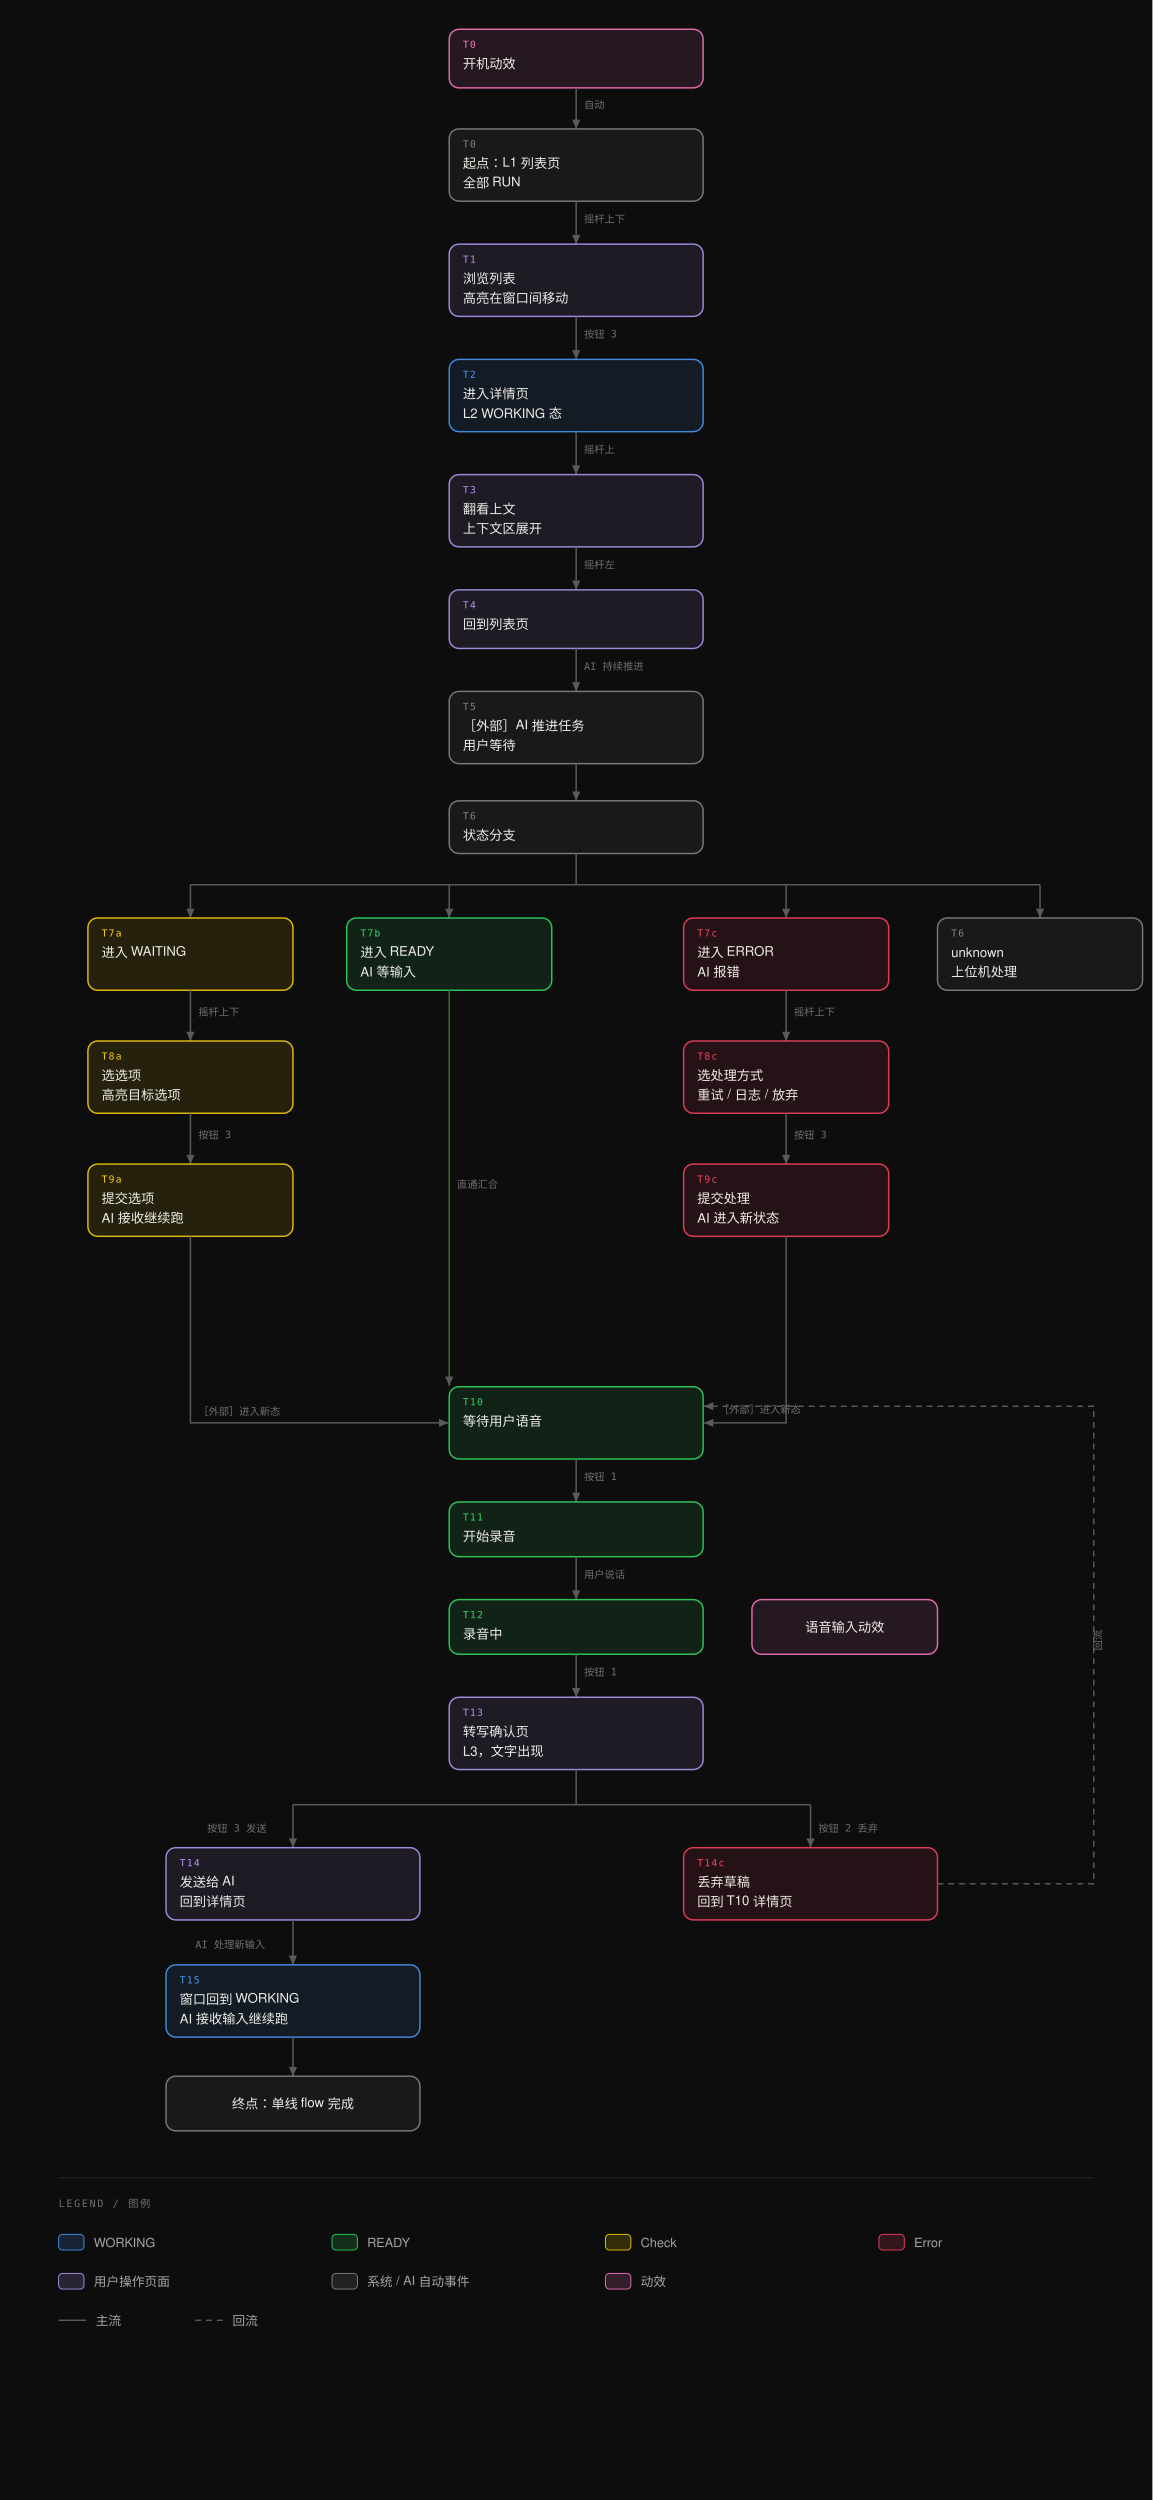
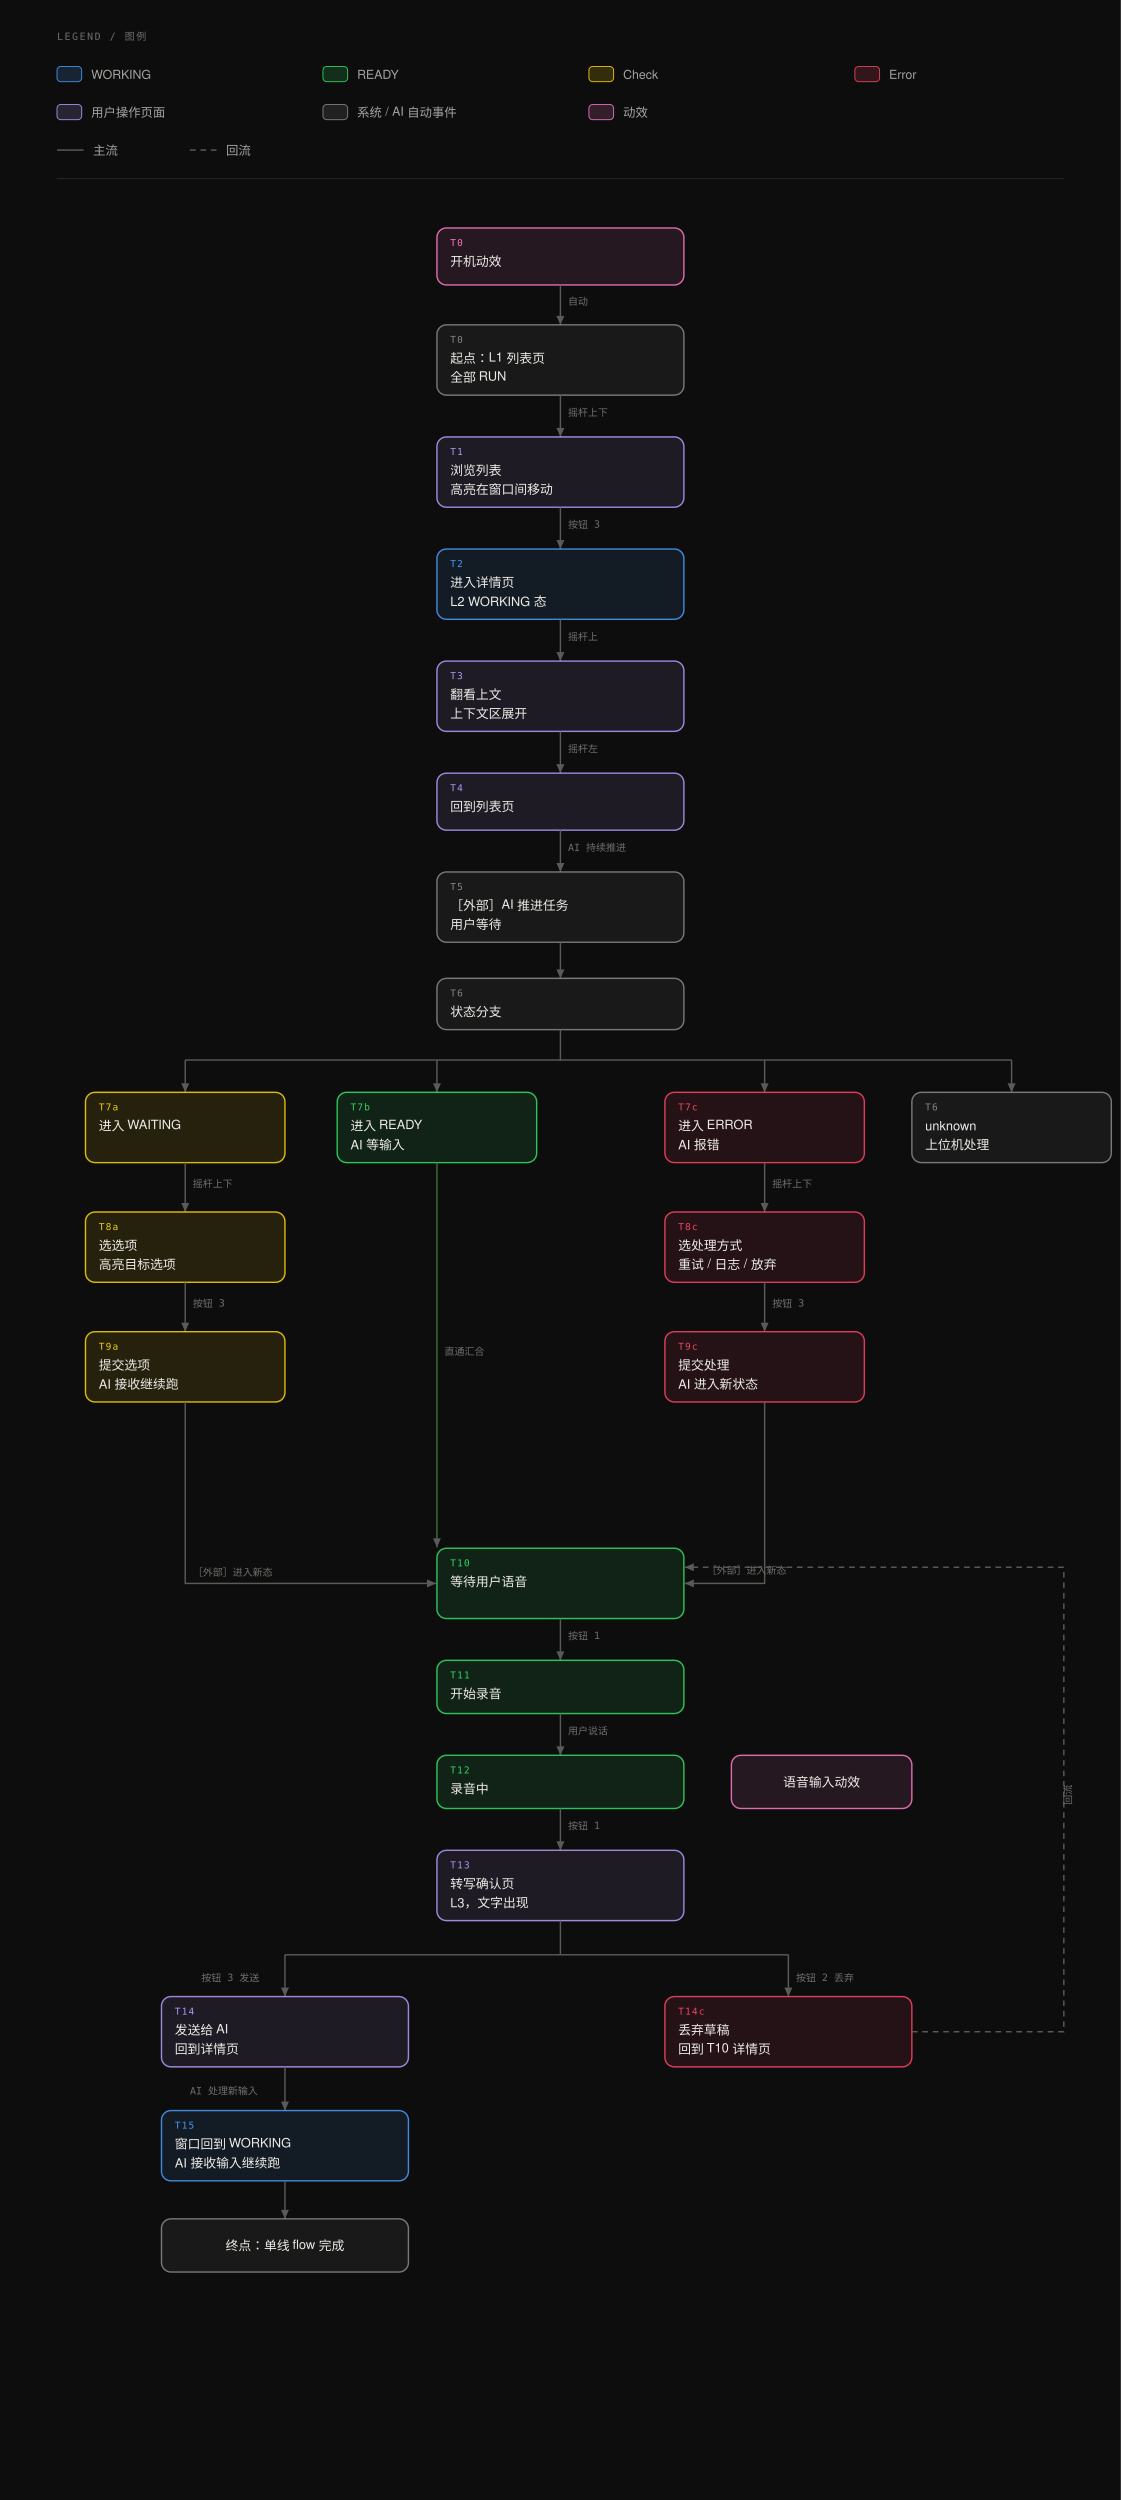
- <svg xmlns="http://www.w3.org/2000/svg" viewBox="0 0 1180 2560" width="1180" height="2560" font-family="'PingFang SC','Helvetica Neue',Helvetica,Arial,sans-serif">
+ <svg xmlns="http://www.w3.org/2000/svg" viewBox="0 0 1180 2632" width="1180" height="2632" font-family="'PingFang SC','Helvetica Neue',Helvetica,Arial,sans-serif">
  <defs>
    <marker id="ah" viewBox="0 0 10 10" refX="9" refY="5" markerWidth="7" markerHeight="7" orient="auto-start-reverse">
      <path d="M 0 1 L 9 5 L 0 9 z" fill="#5A5A57" />
    </marker>
  </defs>
-   <rect width="1180" height="2560" fill="#0d0d0d" />
-   <rect x="460.0" y="30" width="260" height="60" rx="10" fill="#FF7BC8" fill-opacity="0.10" stroke="#FF7BC8" stroke-opacity="0.85" stroke-width="1.5" />
-   <text x="474.0" y="49" font-family="ui-monospace,'SF Mono',Menlo,monospace" font-size="10" letter-spacing="1.2" fill="#FF7BC8" fill-opacity="0.95">T0</text>
-   <text x="474.0" y="70" font-family="'PingFang SC','Helvetica Neue',Helvetica,Arial,sans-serif" font-size="13.5" fill="#EDEBE6">开机动效</text>
-   <path d="M 590 90 L 590 132" fill="none" stroke="#5A5A57" stroke-width="1.5" marker-end="url(#ah)" />
-   <text x="598" y="111.0" font-family="ui-monospace,'SF Mono',Menlo,monospace" font-size="10.5" fill="#6E6E6B">自动</text>
-   <rect x="460.0" y="132" width="260" height="74" rx="10" fill="#8A8A87" fill-opacity="0.10" stroke="#8A8A87" stroke-opacity="0.85" stroke-width="1.5" />
-   <text x="474.0" y="151" font-family="ui-monospace,'SF Mono',Menlo,monospace" font-size="10" letter-spacing="1.2" fill="#8A8A87" fill-opacity="0.95">T0</text>
-   <text x="474.0" y="172" font-family="'PingFang SC','Helvetica Neue',Helvetica,Arial,sans-serif" font-size="13.5" fill="#EDEBE6">起点：L1 列表页</text>
-   <text x="474.0" y="192" font-family="'PingFang SC','Helvetica Neue',Helvetica,Arial,sans-serif" font-size="13.5" fill="#EDEBE6">全部 RUN</text>
-   <path d="M 590 206 L 590 250" fill="none" stroke="#5A5A57" stroke-width="1.5" marker-end="url(#ah)" />
-   <text x="598" y="228.0" font-family="ui-monospace,'SF Mono',Menlo,monospace" font-size="10.5" fill="#6E6E6B">摇杆上下</text>
-   <rect x="460.0" y="250" width="260" height="74" rx="10" fill="#B79CFF" fill-opacity="0.10" stroke="#B79CFF" stroke-opacity="0.85" stroke-width="1.5" />
-   <text x="474.0" y="269" font-family="ui-monospace,'SF Mono',Menlo,monospace" font-size="10" letter-spacing="1.2" fill="#B79CFF" fill-opacity="0.95">T1</text>
-   <text x="474.0" y="290" font-family="'PingFang SC','Helvetica Neue',Helvetica,Arial,sans-serif" font-size="13.5" fill="#EDEBE6">浏览列表</text>
-   <text x="474.0" y="310" font-family="'PingFang SC','Helvetica Neue',Helvetica,Arial,sans-serif" font-size="13.5" fill="#EDEBE6">高亮在窗口间移动</text>
-   <path d="M 590 324 L 590 368" fill="none" stroke="#5A5A57" stroke-width="1.5" marker-end="url(#ah)" />
-   <text x="598" y="346.0" font-family="ui-monospace,'SF Mono',Menlo,monospace" font-size="10.5" fill="#6E6E6B">按钮 3</text>
-   <rect x="460.0" y="368" width="260" height="74" rx="10" fill="#4A9EFF" fill-opacity="0.10" stroke="#4A9EFF" stroke-opacity="0.85" stroke-width="1.5" />
-   <text x="474.0" y="387" font-family="ui-monospace,'SF Mono',Menlo,monospace" font-size="10" letter-spacing="1.2" fill="#4A9EFF" fill-opacity="0.95">T2</text>
-   <text x="474.0" y="408" font-family="'PingFang SC','Helvetica Neue',Helvetica,Arial,sans-serif" font-size="13.5" fill="#EDEBE6">进入详情页</text>
-   <text x="474.0" y="428" font-family="'PingFang SC','Helvetica Neue',Helvetica,Arial,sans-serif" font-size="13.5" fill="#EDEBE6">L2 WORKING 态</text>
-   <path d="M 590 442 L 590 486" fill="none" stroke="#5A5A57" stroke-width="1.5" marker-end="url(#ah)" />
-   <text x="598" y="464.0" font-family="ui-monospace,'SF Mono',Menlo,monospace" font-size="10.5" fill="#6E6E6B">摇杆上</text>
-   <rect x="460.0" y="486" width="260" height="74" rx="10" fill="#B79CFF" fill-opacity="0.10" stroke="#B79CFF" stroke-opacity="0.85" stroke-width="1.5" />
-   <text x="474.0" y="505" font-family="ui-monospace,'SF Mono',Menlo,monospace" font-size="10" letter-spacing="1.2" fill="#B79CFF" fill-opacity="0.95">T3</text>
-   <text x="474.0" y="526" font-family="'PingFang SC','Helvetica Neue',Helvetica,Arial,sans-serif" font-size="13.5" fill="#EDEBE6">翻看上文</text>
-   <text x="474.0" y="546" font-family="'PingFang SC','Helvetica Neue',Helvetica,Arial,sans-serif" font-size="13.5" fill="#EDEBE6">上下文区展开</text>
-   <path d="M 590 560 L 590 604" fill="none" stroke="#5A5A57" stroke-width="1.5" marker-end="url(#ah)" />
-   <text x="598" y="582.0" font-family="ui-monospace,'SF Mono',Menlo,monospace" font-size="10.5" fill="#6E6E6B">摇杆左</text>
-   <rect x="460.0" y="604" width="260" height="60" rx="10" fill="#B79CFF" fill-opacity="0.10" stroke="#B79CFF" stroke-opacity="0.85" stroke-width="1.5" />
-   <text x="474.0" y="623" font-family="ui-monospace,'SF Mono',Menlo,monospace" font-size="10" letter-spacing="1.2" fill="#B79CFF" fill-opacity="0.95">T4</text>
-   <text x="474.0" y="644" font-family="'PingFang SC','Helvetica Neue',Helvetica,Arial,sans-serif" font-size="13.5" fill="#EDEBE6">回到列表页</text>
-   <path d="M 590 664 L 590 708" fill="none" stroke="#5A5A57" stroke-width="1.5" marker-end="url(#ah)" />
-   <text x="598" y="686.0" font-family="ui-monospace,'SF Mono',Menlo,monospace" font-size="10.5" fill="#6E6E6B">AI 持续推进</text>
-   <rect x="460.0" y="708" width="260" height="74" rx="10" fill="#8A8A87" fill-opacity="0.10" stroke="#8A8A87" stroke-opacity="0.85" stroke-width="1.5" />
-   <text x="474.0" y="727" font-family="ui-monospace,'SF Mono',Menlo,monospace" font-size="10" letter-spacing="1.2" fill="#8A8A87" fill-opacity="0.95">T5</text>
-   <text x="474.0" y="748" font-family="'PingFang SC','Helvetica Neue',Helvetica,Arial,sans-serif" font-size="13.5" fill="#EDEBE6">［外部］AI 推进任务</text>
-   <text x="474.0" y="768" font-family="'PingFang SC','Helvetica Neue',Helvetica,Arial,sans-serif" font-size="13.5" fill="#EDEBE6">用户等待</text>
-   <path d="M 590 782 L 590 820" fill="none" stroke="#5A5A57" stroke-width="1.5" marker-end="url(#ah)" />
-   <rect x="460.0" y="820" width="260" height="54" rx="10" fill="#8A8A87" fill-opacity="0.10" stroke="#8A8A87" stroke-opacity="0.85" stroke-width="1.5" />
-   <text x="474.0" y="839" font-family="ui-monospace,'SF Mono',Menlo,monospace" font-size="10" letter-spacing="1.2" fill="#8A8A87" fill-opacity="0.95">T6</text>
-   <text x="474.0" y="860" font-family="'PingFang SC','Helvetica Neue',Helvetica,Arial,sans-serif" font-size="13.5" fill="#EDEBE6">状态分支</text>
-   <path d="M 590 874 L 590 906" fill="none" stroke="#5A5A57" stroke-width="1.5" />
-   <path d="M 195.0 906 L 1065.0 906" fill="none" stroke="#5A5A57" stroke-width="1.5" />
-   <path d="M 195.0 906 L 195.0 940" fill="none" stroke="#5A5A57" stroke-width="1.5" marker-end="url(#ah)" />
-   <path d="M 460.0 906 L 460.0 940" fill="none" stroke="#5A5A57" stroke-width="1.5" marker-end="url(#ah)" />
-   <path d="M 805.0 906 L 805.0 940" fill="none" stroke="#5A5A57" stroke-width="1.5" marker-end="url(#ah)" />
-   <path d="M 1065.0 906 L 1065.0 940" fill="none" stroke="#5A5A57" stroke-width="1.5" marker-end="url(#ah)" />
-   <rect x="90" y="940" width="210" height="74" rx="10" fill="#FFD60A" fill-opacity="0.10" stroke="#FFD60A" stroke-opacity="0.85" stroke-width="1.5" />
-   <text x="104" y="959" font-family="ui-monospace,'SF Mono',Menlo,monospace" font-size="10" letter-spacing="1.2" fill="#FFD60A" fill-opacity="0.95">T7a</text>
-   <text x="104" y="980" font-family="'PingFang SC','Helvetica Neue',Helvetica,Arial,sans-serif" font-size="13.5" fill="#EDEBE6">进入 WAITING</text>
-   <rect x="355" y="940" width="210" height="74" rx="10" fill="#34E065" fill-opacity="0.10" stroke="#34E065" stroke-opacity="0.85" stroke-width="1.5" />
-   <text x="369" y="959" font-family="ui-monospace,'SF Mono',Menlo,monospace" font-size="10" letter-spacing="1.2" fill="#34E065" fill-opacity="0.95">T7b</text>
-   <text x="369" y="980" font-family="'PingFang SC','Helvetica Neue',Helvetica,Arial,sans-serif" font-size="13.5" fill="#EDEBE6">进入 READY</text>
-   <text x="369" y="1000" font-family="'PingFang SC','Helvetica Neue',Helvetica,Arial,sans-serif" font-size="13.5" fill="#EDEBE6">AI 等输入</text>
-   <rect x="700" y="940" width="210" height="74" rx="10" fill="#FF4565" fill-opacity="0.10" stroke="#FF4565" stroke-opacity="0.85" stroke-width="1.5" />
-   <text x="714" y="959" font-family="ui-monospace,'SF Mono',Menlo,monospace" font-size="10" letter-spacing="1.2" fill="#FF4565" fill-opacity="0.95">T7c</text>
-   <text x="714" y="980" font-family="'PingFang SC','Helvetica Neue',Helvetica,Arial,sans-serif" font-size="13.5" fill="#EDEBE6">进入 ERROR</text>
-   <text x="714" y="1000" font-family="'PingFang SC','Helvetica Neue',Helvetica,Arial,sans-serif" font-size="13.5" fill="#EDEBE6">AI 报错</text>
-   <rect x="960" y="940" width="210" height="74" rx="10" fill="#8A8A87" fill-opacity="0.10" stroke="#8A8A87" stroke-opacity="0.85" stroke-width="1.5" />
-   <text x="974" y="959" font-family="ui-monospace,'SF Mono',Menlo,monospace" font-size="10" letter-spacing="1.2" fill="#8A8A87" fill-opacity="0.95">T6</text>
-   <text x="974" y="980" font-family="'PingFang SC','Helvetica Neue',Helvetica,Arial,sans-serif" font-size="13.5" fill="#EDEBE6">unknown</text>
-   <text x="974" y="1000" font-family="'PingFang SC','Helvetica Neue',Helvetica,Arial,sans-serif" font-size="13.5" fill="#EDEBE6">上位机处理</text>
-   <path d="M 195.0 1014 L 195.0 1066" fill="none" stroke="#5A5A57" stroke-width="1.5" marker-end="url(#ah)" />
-   <text x="203.0" y="1040.0" font-family="ui-monospace,'SF Mono',Menlo,monospace" font-size="10.5" fill="#6E6E6B">摇杆上下</text>
-   <rect x="90" y="1066" width="210" height="74" rx="10" fill="#FFD60A" fill-opacity="0.10" stroke="#FFD60A" stroke-opacity="0.85" stroke-width="1.5" />
-   <text x="104" y="1085" font-family="ui-monospace,'SF Mono',Menlo,monospace" font-size="10" letter-spacing="1.2" fill="#FFD60A" fill-opacity="0.95">T8a</text>
-   <text x="104" y="1106" font-family="'PingFang SC','Helvetica Neue',Helvetica,Arial,sans-serif" font-size="13.5" fill="#EDEBE6">选选项</text>
-   <text x="104" y="1126" font-family="'PingFang SC','Helvetica Neue',Helvetica,Arial,sans-serif" font-size="13.5" fill="#EDEBE6">高亮目标选项</text>
-   <path d="M 195.0 1140 L 195.0 1192" fill="none" stroke="#5A5A57" stroke-width="1.5" marker-end="url(#ah)" />
-   <text x="203.0" y="1166.0" font-family="ui-monospace,'SF Mono',Menlo,monospace" font-size="10.5" fill="#6E6E6B">按钮 3</text>
-   <rect x="90" y="1192" width="210" height="74" rx="10" fill="#FFD60A" fill-opacity="0.10" stroke="#FFD60A" stroke-opacity="0.85" stroke-width="1.5" />
-   <text x="104" y="1211" font-family="ui-monospace,'SF Mono',Menlo,monospace" font-size="10" letter-spacing="1.2" fill="#FFD60A" fill-opacity="0.95">T9a</text>
-   <text x="104" y="1232" font-family="'PingFang SC','Helvetica Neue',Helvetica,Arial,sans-serif" font-size="13.5" fill="#EDEBE6">提交选项</text>
-   <text x="104" y="1252" font-family="'PingFang SC','Helvetica Neue',Helvetica,Arial,sans-serif" font-size="13.5" fill="#EDEBE6">AI 接收继续跑</text>
-   <path d="M 805.0 1014 L 805.0 1066" fill="none" stroke="#5A5A57" stroke-width="1.5" marker-end="url(#ah)" />
-   <text x="813.0" y="1040.0" font-family="ui-monospace,'SF Mono',Menlo,monospace" font-size="10.5" fill="#6E6E6B">摇杆上下</text>
-   <rect x="700" y="1066" width="210" height="74" rx="10" fill="#FF4565" fill-opacity="0.10" stroke="#FF4565" stroke-opacity="0.85" stroke-width="1.5" />
-   <text x="714" y="1085" font-family="ui-monospace,'SF Mono',Menlo,monospace" font-size="10" letter-spacing="1.2" fill="#FF4565" fill-opacity="0.95">T8c</text>
-   <text x="714" y="1106" font-family="'PingFang SC','Helvetica Neue',Helvetica,Arial,sans-serif" font-size="13.5" fill="#EDEBE6">选处理方式</text>
-   <text x="714" y="1126" font-family="'PingFang SC','Helvetica Neue',Helvetica,Arial,sans-serif" font-size="13.5" fill="#EDEBE6">重试 / 日志 / 放弃</text>
-   <path d="M 805.0 1140 L 805.0 1192" fill="none" stroke="#5A5A57" stroke-width="1.5" marker-end="url(#ah)" />
-   <text x="813.0" y="1166.0" font-family="ui-monospace,'SF Mono',Menlo,monospace" font-size="10.5" fill="#6E6E6B">按钮 3</text>
-   <rect x="700" y="1192" width="210" height="74" rx="10" fill="#FF4565" fill-opacity="0.10" stroke="#FF4565" stroke-opacity="0.85" stroke-width="1.5" />
-   <text x="714" y="1211" font-family="ui-monospace,'SF Mono',Menlo,monospace" font-size="10" letter-spacing="1.2" fill="#FF4565" fill-opacity="0.95">T9c</text>
-   <text x="714" y="1232" font-family="'PingFang SC','Helvetica Neue',Helvetica,Arial,sans-serif" font-size="13.5" fill="#EDEBE6">提交处理</text>
-   <text x="714" y="1252" font-family="'PingFang SC','Helvetica Neue',Helvetica,Arial,sans-serif" font-size="13.5" fill="#EDEBE6">AI 进入新状态</text>
-   <rect x="460.0" y="1420" width="260" height="74" rx="10" fill="#34E065" fill-opacity="0.10" stroke="#34E065" stroke-opacity="0.85" stroke-width="1.5" />
-   <text x="474.0" y="1439" font-family="ui-monospace,'SF Mono',Menlo,monospace" font-size="10" letter-spacing="1.2" fill="#34E065" fill-opacity="0.95">T10</text>
-   <text x="474.0" y="1460" font-family="'PingFang SC','Helvetica Neue',Helvetica,Arial,sans-serif" font-size="13.5" fill="#EDEBE6">等待用户语音</text>
-   <path d="M 195.0 1266 L 195.0 1457.0 L 459.0 1457.0" fill="none" stroke="#5A5A57" stroke-width="1.5" marker-end="url(#ah)" />
-   <text x="203.0" y="1449.0" font-family="ui-monospace,'SF Mono',Menlo,monospace" font-size="10.5" fill="#6E6E6B">［外部］进入新态</text>
-   <path d="M 460.0 1014 L 460.0 1419" fill="none" stroke="#3E6B34" stroke-width="1.5" marker-end="url(#ah)" />
-   <text x="468.0" y="1216.5" font-family="ui-monospace,'SF Mono',Menlo,monospace" font-size="10.5" fill="#6E6E6B">直通汇合</text>
-   <path d="M 805.0 1266 L 805.0 1457.0 L 721.0 1457.0" fill="none" stroke="#5A5A57" stroke-width="1.5" marker-end="url(#ah)" />
-   <text x="736.0" y="1447.0" font-family="ui-monospace,'SF Mono',Menlo,monospace" font-size="10.5" fill="#6E6E6B">［外部］进入新态</text>
-   <path d="M 590 1494 L 590 1538" fill="none" stroke="#5A5A57" stroke-width="1.5" marker-end="url(#ah)" />
-   <text x="598" y="1516.0" font-family="ui-monospace,'SF Mono',Menlo,monospace" font-size="10.5" fill="#6E6E6B">按钮 1</text>
-   <rect x="460.0" y="1538" width="260" height="56" rx="10" fill="#34E065" fill-opacity="0.10" stroke="#34E065" stroke-opacity="0.85" stroke-width="1.5" />
-   <text x="474.0" y="1557" font-family="ui-monospace,'SF Mono',Menlo,monospace" font-size="10" letter-spacing="1.2" fill="#34E065" fill-opacity="0.95">T11</text>
-   <text x="474.0" y="1578" font-family="'PingFang SC','Helvetica Neue',Helvetica,Arial,sans-serif" font-size="13.5" fill="#EDEBE6">开始录音</text>
-   <path d="M 590 1594 L 590 1638" fill="none" stroke="#5A5A57" stroke-width="1.5" marker-end="url(#ah)" />
-   <text x="598" y="1616.0" font-family="ui-monospace,'SF Mono',Menlo,monospace" font-size="10.5" fill="#6E6E6B">用户说话</text>
-   <rect x="460.0" y="1638" width="260" height="56" rx="10" fill="#34E065" fill-opacity="0.10" stroke="#34E065" stroke-opacity="0.85" stroke-width="1.5" />
-   <text x="474.0" y="1657" font-family="ui-monospace,'SF Mono',Menlo,monospace" font-size="10" letter-spacing="1.2" fill="#34E065" fill-opacity="0.95">T12</text>
-   <text x="474.0" y="1678" font-family="'PingFang SC','Helvetica Neue',Helvetica,Arial,sans-serif" font-size="13.5" fill="#EDEBE6">录音中</text>
-   <rect x="770" y="1638" width="190" height="56" rx="10" fill="#FF7BC8" fill-opacity="0.10" stroke="#FF7BC8" stroke-opacity="0.85" stroke-width="1.5" />
-   <text x="865.0" y="1671.0" font-family="'PingFang SC','Helvetica Neue',Helvetica,Arial,sans-serif" font-size="13.5" text-anchor="middle" fill="#EDEBE6">语音输入动效</text>
-   <path d="M 590 1694 L 590 1738" fill="none" stroke="#5A5A57" stroke-width="1.5" marker-end="url(#ah)" />
-   <text x="598" y="1716.0" font-family="ui-monospace,'SF Mono',Menlo,monospace" font-size="10.5" fill="#6E6E6B">按钮 1</text>
-   <rect x="460.0" y="1738" width="260" height="74" rx="10" fill="#B79CFF" fill-opacity="0.10" stroke="#B79CFF" stroke-opacity="0.85" stroke-width="1.5" />
-   <text x="474.0" y="1757" font-family="ui-monospace,'SF Mono',Menlo,monospace" font-size="10" letter-spacing="1.2" fill="#B79CFF" fill-opacity="0.95">T13</text>
-   <text x="474.0" y="1778" font-family="'PingFang SC','Helvetica Neue',Helvetica,Arial,sans-serif" font-size="13.5" fill="#EDEBE6">转写确认页</text>
-   <text x="474.0" y="1798" font-family="'PingFang SC','Helvetica Neue',Helvetica,Arial,sans-serif" font-size="13.5" fill="#EDEBE6">L3，文字出现</text>
-   <path d="M 590 1812 L 590 1848" fill="none" stroke="#5A5A57" stroke-width="1.5" />
-   <path d="M 300 1848 L 830 1848" fill="none" stroke="#5A5A57" stroke-width="1.5" />
-   <path d="M 300 1848 L 300 1892" fill="none" stroke="#5A5A57" stroke-width="1.5" marker-end="url(#ah)" />
-   <text x="212" y="1876.0" font-family="ui-monospace,'SF Mono',Menlo,monospace" font-size="10.5" fill="#6E6E6B">按钮 3 发送</text>
-   <path d="M 830 1848 L 830 1892" fill="none" stroke="#5A5A57" stroke-width="1.5" marker-end="url(#ah)" />
-   <text x="838" y="1876.0" font-family="ui-monospace,'SF Mono',Menlo,monospace" font-size="10.5" fill="#6E6E6B">按钮 2 丢弃</text>
-   <rect x="170.0" y="1892" width="260" height="74" rx="10" fill="#B79CFF" fill-opacity="0.10" stroke="#B79CFF" stroke-opacity="0.85" stroke-width="1.5" />
-   <text x="184.0" y="1911" font-family="ui-monospace,'SF Mono',Menlo,monospace" font-size="10" letter-spacing="1.2" fill="#B79CFF" fill-opacity="0.95">T14</text>
-   <text x="184.0" y="1932" font-family="'PingFang SC','Helvetica Neue',Helvetica,Arial,sans-serif" font-size="13.5" fill="#EDEBE6">发送给 AI</text>
-   <text x="184.0" y="1952" font-family="'PingFang SC','Helvetica Neue',Helvetica,Arial,sans-serif" font-size="13.5" fill="#EDEBE6">回到详情页</text>
-   <rect x="700.0" y="1892" width="260" height="74" rx="10" fill="#FF4565" fill-opacity="0.10" stroke="#FF4565" stroke-opacity="0.85" stroke-width="1.5" />
-   <text x="714.0" y="1911" font-family="ui-monospace,'SF Mono',Menlo,monospace" font-size="10" letter-spacing="1.2" fill="#FF4565" fill-opacity="0.95">T14c</text>
-   <text x="714.0" y="1932" font-family="'PingFang SC','Helvetica Neue',Helvetica,Arial,sans-serif" font-size="13.5" fill="#EDEBE6">丢弃草稿</text>
-   <text x="714.0" y="1952" font-family="'PingFang SC','Helvetica Neue',Helvetica,Arial,sans-serif" font-size="13.5" fill="#EDEBE6">回到 T10 详情页</text>
-   <path d="M 960.0 1929 L 1120 1929 L 1120 1440 L 721.0 1440" fill="none" stroke="#5A5A57" stroke-width="1.5" stroke-dasharray="6 5" marker-end="url(#ah)" />
-   <text x="1128" y="1690" font-family="ui-monospace,'SF Mono',Menlo,monospace" font-size="10.5" fill="#6E6E6B" transform="rotate(-90 1128 1690)">回流</text>
-   <path d="M 300 1966 L 300 2012" fill="none" stroke="#5A5A57" stroke-width="1.5" marker-end="url(#ah)" />
-   <text x="200" y="1995.0" font-family="ui-monospace,'SF Mono',Menlo,monospace" font-size="10.5" fill="#6E6E6B">AI 处理新输入</text>
-   <rect x="170.0" y="2012" width="260" height="74" rx="10" fill="#4A9EFF" fill-opacity="0.10" stroke="#4A9EFF" stroke-opacity="0.85" stroke-width="1.5" />
-   <text x="184.0" y="2031" font-family="ui-monospace,'SF Mono',Menlo,monospace" font-size="10" letter-spacing="1.2" fill="#4A9EFF" fill-opacity="0.95">T15</text>
-   <text x="184.0" y="2052" font-family="'PingFang SC','Helvetica Neue',Helvetica,Arial,sans-serif" font-size="13.5" fill="#EDEBE6">窗口回到 WORKING</text>
-   <text x="184.0" y="2072" font-family="'PingFang SC','Helvetica Neue',Helvetica,Arial,sans-serif" font-size="13.5" fill="#EDEBE6">AI 接收输入继续跑</text>
-   <path d="M 300 2086 L 300 2126" fill="none" stroke="#5A5A57" stroke-width="1.5" marker-end="url(#ah)" />
-   <rect x="170.0" y="2126" width="260" height="56" rx="10" fill="#8A8A87" fill-opacity="0.10" stroke="#8A8A87" stroke-opacity="0.85" stroke-width="1.5" />
-   <text x="300.0" y="2159.0" font-family="'PingFang SC','Helvetica Neue',Helvetica,Arial,sans-serif" font-size="13.5" text-anchor="middle" fill="#EDEBE6">终点：单线 flow 完成</text>
-   <line x1="60" y1="2230" x2="1120" y2="2230" stroke="#FFFFFF" stroke-opacity="0.10" />
-   <text x="60" y="2260" font-family="ui-monospace,'SF Mono',Menlo,monospace" font-size="10.5" letter-spacing="1.6" fill="#6E6E6B">LEGEND / 图例</text>
-   <rect x="60" y="2288" width="26" height="16" rx="4" fill="#4A9EFF" fill-opacity="0.16" stroke="#4A9EFF" stroke-opacity="0.85" />
-   <text x="96" y="2301" font-size="13" fill="#A3A39F">WORKING</text>
-   <rect x="340" y="2288" width="26" height="16" rx="4" fill="#34E065" fill-opacity="0.16" stroke="#34E065" stroke-opacity="0.85" />
-   <text x="376" y="2301" font-size="13" fill="#A3A39F">READY</text>
-   <rect x="620" y="2288" width="26" height="16" rx="4" fill="#FFD60A" fill-opacity="0.16" stroke="#FFD60A" stroke-opacity="0.85" />
-   <text x="656" y="2301" font-size="13" fill="#A3A39F">Check</text>
-   <rect x="900" y="2288" width="26" height="16" rx="4" fill="#FF4565" fill-opacity="0.16" stroke="#FF4565" stroke-opacity="0.85" />
-   <text x="936" y="2301" font-size="13" fill="#A3A39F">Error</text>
-   <rect x="60" y="2328" width="26" height="16" rx="4" fill="#B79CFF" fill-opacity="0.16" stroke="#B79CFF" stroke-opacity="0.85" />
-   <text x="96" y="2341" font-size="13" fill="#A3A39F">用户操作页面</text>
-   <rect x="340" y="2328" width="26" height="16" rx="4" fill="#8A8A87" fill-opacity="0.16" stroke="#8A8A87" stroke-opacity="0.85" />
-   <text x="376" y="2341" font-size="13" fill="#A3A39F">系统 / AI 自动事件</text>
-   <rect x="620" y="2328" width="26" height="16" rx="4" fill="#FF7BC8" fill-opacity="0.16" stroke="#FF7BC8" stroke-opacity="0.85" />
-   <text x="656" y="2341" font-size="13" fill="#A3A39F">动效</text>
-   <line x1="60" y1="2376" x2="88" y2="2376" stroke="#5A5A57" stroke-width="1.5" />
-   <text x="98" y="2381" font-size="13" fill="#A3A39F">主流</text>
-   <line x1="200" y1="2376" x2="228" y2="2376" stroke="#5A5A57" stroke-width="1.5" stroke-dasharray="6 5" />
-   <text x="238" y="2381" font-size="13" fill="#A3A39F">回流</text>
+   <rect width="1180" height="2632" fill="#0d0d0d" />
+   <text x="60" y="42" font-family="ui-monospace,'SF Mono',Menlo,monospace" font-size="10.5" letter-spacing="1.6" fill="#6E6E6B">LEGEND / 图例</text>
+   <rect x="60" y="70" width="26" height="16" rx="4" fill="#4A9EFF" fill-opacity="0.16" stroke="#4A9EFF" stroke-opacity="0.85" />
+   <text x="96" y="83" font-size="13" fill="#A3A39F">WORKING</text>
+   <rect x="340" y="70" width="26" height="16" rx="4" fill="#34E065" fill-opacity="0.16" stroke="#34E065" stroke-opacity="0.85" />
+   <text x="376" y="83" font-size="13" fill="#A3A39F">READY</text>
+   <rect x="620" y="70" width="26" height="16" rx="4" fill="#FFD60A" fill-opacity="0.16" stroke="#FFD60A" stroke-opacity="0.85" />
+   <text x="656" y="83" font-size="13" fill="#A3A39F">Check</text>
+   <rect x="900" y="70" width="26" height="16" rx="4" fill="#FF4565" fill-opacity="0.16" stroke="#FF4565" stroke-opacity="0.85" />
+   <text x="936" y="83" font-size="13" fill="#A3A39F">Error</text>
+   <rect x="60" y="110" width="26" height="16" rx="4" fill="#B79CFF" fill-opacity="0.16" stroke="#B79CFF" stroke-opacity="0.85" />
+   <text x="96" y="123" font-size="13" fill="#A3A39F">用户操作页面</text>
+   <rect x="340" y="110" width="26" height="16" rx="4" fill="#8A8A87" fill-opacity="0.16" stroke="#8A8A87" stroke-opacity="0.85" />
+   <text x="376" y="123" font-size="13" fill="#A3A39F">系统 / AI 自动事件</text>
+   <rect x="620" y="110" width="26" height="16" rx="4" fill="#FF7BC8" fill-opacity="0.16" stroke="#FF7BC8" stroke-opacity="0.85" />
+   <text x="656" y="123" font-size="13" fill="#A3A39F">动效</text>
+   <line x1="60" y1="158" x2="88" y2="158" stroke="#5A5A57" stroke-width="1.5" />
+   <text x="98" y="163" font-size="13" fill="#A3A39F">主流</text>
+   <line x1="200" y1="158" x2="228" y2="158" stroke="#5A5A57" stroke-width="1.5" stroke-dasharray="6 5" />
+   <text x="238" y="163" font-size="13" fill="#A3A39F">回流</text>
+   <line x1="60" y1="188" x2="1120" y2="188" stroke="#FFFFFF" stroke-opacity="0.10" />
+   <rect x="460.0" y="240" width="260" height="60" rx="10" fill="#FF7BC8" fill-opacity="0.10" stroke="#FF7BC8" stroke-opacity="0.85" stroke-width="1.5" />
+   <text x="474.0" y="259" font-family="ui-monospace,'SF Mono',Menlo,monospace" font-size="10" letter-spacing="1.2" fill="#FF7BC8" fill-opacity="0.95">T0</text>
+   <text x="474.0" y="280" font-family="'PingFang SC','Helvetica Neue',Helvetica,Arial,sans-serif" font-size="13.5" fill="#EDEBE6">开机动效</text>
+   <path d="M 590 300 L 590 342" fill="none" stroke="#5A5A57" stroke-width="1.5" marker-end="url(#ah)" />
+   <text x="598" y="321.0" font-family="ui-monospace,'SF Mono',Menlo,monospace" font-size="10.5" fill="#6E6E6B">自动</text>
+   <rect x="460.0" y="342" width="260" height="74" rx="10" fill="#8A8A87" fill-opacity="0.10" stroke="#8A8A87" stroke-opacity="0.85" stroke-width="1.5" />
+   <text x="474.0" y="361" font-family="ui-monospace,'SF Mono',Menlo,monospace" font-size="10" letter-spacing="1.2" fill="#8A8A87" fill-opacity="0.95">T0</text>
+   <text x="474.0" y="382" font-family="'PingFang SC','Helvetica Neue',Helvetica,Arial,sans-serif" font-size="13.5" fill="#EDEBE6">起点：L1 列表页</text>
+   <text x="474.0" y="402" font-family="'PingFang SC','Helvetica Neue',Helvetica,Arial,sans-serif" font-size="13.5" fill="#EDEBE6">全部 RUN</text>
+   <path d="M 590 416 L 590 460" fill="none" stroke="#5A5A57" stroke-width="1.5" marker-end="url(#ah)" />
+   <text x="598" y="438.0" font-family="ui-monospace,'SF Mono',Menlo,monospace" font-size="10.5" fill="#6E6E6B">摇杆上下</text>
+   <rect x="460.0" y="460" width="260" height="74" rx="10" fill="#B79CFF" fill-opacity="0.10" stroke="#B79CFF" stroke-opacity="0.85" stroke-width="1.5" />
+   <text x="474.0" y="479" font-family="ui-monospace,'SF Mono',Menlo,monospace" font-size="10" letter-spacing="1.2" fill="#B79CFF" fill-opacity="0.95">T1</text>
+   <text x="474.0" y="500" font-family="'PingFang SC','Helvetica Neue',Helvetica,Arial,sans-serif" font-size="13.5" fill="#EDEBE6">浏览列表</text>
+   <text x="474.0" y="520" font-family="'PingFang SC','Helvetica Neue',Helvetica,Arial,sans-serif" font-size="13.5" fill="#EDEBE6">高亮在窗口间移动</text>
+   <path d="M 590 534 L 590 578" fill="none" stroke="#5A5A57" stroke-width="1.5" marker-end="url(#ah)" />
+   <text x="598" y="556.0" font-family="ui-monospace,'SF Mono',Menlo,monospace" font-size="10.5" fill="#6E6E6B">按钮 3</text>
+   <rect x="460.0" y="578" width="260" height="74" rx="10" fill="#4A9EFF" fill-opacity="0.10" stroke="#4A9EFF" stroke-opacity="0.85" stroke-width="1.5" />
+   <text x="474.0" y="597" font-family="ui-monospace,'SF Mono',Menlo,monospace" font-size="10" letter-spacing="1.2" fill="#4A9EFF" fill-opacity="0.95">T2</text>
+   <text x="474.0" y="618" font-family="'PingFang SC','Helvetica Neue',Helvetica,Arial,sans-serif" font-size="13.5" fill="#EDEBE6">进入详情页</text>
+   <text x="474.0" y="638" font-family="'PingFang SC','Helvetica Neue',Helvetica,Arial,sans-serif" font-size="13.5" fill="#EDEBE6">L2 WORKING 态</text>
+   <path d="M 590 652 L 590 696" fill="none" stroke="#5A5A57" stroke-width="1.5" marker-end="url(#ah)" />
+   <text x="598" y="674.0" font-family="ui-monospace,'SF Mono',Menlo,monospace" font-size="10.5" fill="#6E6E6B">摇杆上</text>
+   <rect x="460.0" y="696" width="260" height="74" rx="10" fill="#B79CFF" fill-opacity="0.10" stroke="#B79CFF" stroke-opacity="0.85" stroke-width="1.5" />
+   <text x="474.0" y="715" font-family="ui-monospace,'SF Mono',Menlo,monospace" font-size="10" letter-spacing="1.2" fill="#B79CFF" fill-opacity="0.95">T3</text>
+   <text x="474.0" y="736" font-family="'PingFang SC','Helvetica Neue',Helvetica,Arial,sans-serif" font-size="13.5" fill="#EDEBE6">翻看上文</text>
+   <text x="474.0" y="756" font-family="'PingFang SC','Helvetica Neue',Helvetica,Arial,sans-serif" font-size="13.5" fill="#EDEBE6">上下文区展开</text>
+   <path d="M 590 770 L 590 814" fill="none" stroke="#5A5A57" stroke-width="1.5" marker-end="url(#ah)" />
+   <text x="598" y="792.0" font-family="ui-monospace,'SF Mono',Menlo,monospace" font-size="10.5" fill="#6E6E6B">摇杆左</text>
+   <rect x="460.0" y="814" width="260" height="60" rx="10" fill="#B79CFF" fill-opacity="0.10" stroke="#B79CFF" stroke-opacity="0.85" stroke-width="1.5" />
+   <text x="474.0" y="833" font-family="ui-monospace,'SF Mono',Menlo,monospace" font-size="10" letter-spacing="1.2" fill="#B79CFF" fill-opacity="0.95">T4</text>
+   <text x="474.0" y="854" font-family="'PingFang SC','Helvetica Neue',Helvetica,Arial,sans-serif" font-size="13.5" fill="#EDEBE6">回到列表页</text>
+   <path d="M 590 874 L 590 918" fill="none" stroke="#5A5A57" stroke-width="1.5" marker-end="url(#ah)" />
+   <text x="598" y="896.0" font-family="ui-monospace,'SF Mono',Menlo,monospace" font-size="10.5" fill="#6E6E6B">AI 持续推进</text>
+   <rect x="460.0" y="918" width="260" height="74" rx="10" fill="#8A8A87" fill-opacity="0.10" stroke="#8A8A87" stroke-opacity="0.85" stroke-width="1.5" />
+   <text x="474.0" y="937" font-family="ui-monospace,'SF Mono',Menlo,monospace" font-size="10" letter-spacing="1.2" fill="#8A8A87" fill-opacity="0.95">T5</text>
+   <text x="474.0" y="958" font-family="'PingFang SC','Helvetica Neue',Helvetica,Arial,sans-serif" font-size="13.5" fill="#EDEBE6">［外部］AI 推进任务</text>
+   <text x="474.0" y="978" font-family="'PingFang SC','Helvetica Neue',Helvetica,Arial,sans-serif" font-size="13.5" fill="#EDEBE6">用户等待</text>
+   <path d="M 590 992 L 590 1030" fill="none" stroke="#5A5A57" stroke-width="1.5" marker-end="url(#ah)" />
+   <rect x="460.0" y="1030" width="260" height="54" rx="10" fill="#8A8A87" fill-opacity="0.10" stroke="#8A8A87" stroke-opacity="0.85" stroke-width="1.5" />
+   <text x="474.0" y="1049" font-family="ui-monospace,'SF Mono',Menlo,monospace" font-size="10" letter-spacing="1.2" fill="#8A8A87" fill-opacity="0.95">T6</text>
+   <text x="474.0" y="1070" font-family="'PingFang SC','Helvetica Neue',Helvetica,Arial,sans-serif" font-size="13.5" fill="#EDEBE6">状态分支</text>
+   <path d="M 590 1084 L 590 1116" fill="none" stroke="#5A5A57" stroke-width="1.5" />
+   <path d="M 195.0 1116 L 1065.0 1116" fill="none" stroke="#5A5A57" stroke-width="1.5" />
+   <path d="M 195.0 1116 L 195.0 1150" fill="none" stroke="#5A5A57" stroke-width="1.5" marker-end="url(#ah)" />
+   <path d="M 460.0 1116 L 460.0 1150" fill="none" stroke="#5A5A57" stroke-width="1.5" marker-end="url(#ah)" />
+   <path d="M 805.0 1116 L 805.0 1150" fill="none" stroke="#5A5A57" stroke-width="1.5" marker-end="url(#ah)" />
+   <path d="M 1065.0 1116 L 1065.0 1150" fill="none" stroke="#5A5A57" stroke-width="1.5" marker-end="url(#ah)" />
+   <rect x="90" y="1150" width="210" height="74" rx="10" fill="#FFD60A" fill-opacity="0.10" stroke="#FFD60A" stroke-opacity="0.85" stroke-width="1.5" />
+   <text x="104" y="1169" font-family="ui-monospace,'SF Mono',Menlo,monospace" font-size="10" letter-spacing="1.2" fill="#FFD60A" fill-opacity="0.95">T7a</text>
+   <text x="104" y="1190" font-family="'PingFang SC','Helvetica Neue',Helvetica,Arial,sans-serif" font-size="13.5" fill="#EDEBE6">进入 WAITING</text>
+   <rect x="355" y="1150" width="210" height="74" rx="10" fill="#34E065" fill-opacity="0.10" stroke="#34E065" stroke-opacity="0.85" stroke-width="1.5" />
+   <text x="369" y="1169" font-family="ui-monospace,'SF Mono',Menlo,monospace" font-size="10" letter-spacing="1.2" fill="#34E065" fill-opacity="0.95">T7b</text>
+   <text x="369" y="1190" font-family="'PingFang SC','Helvetica Neue',Helvetica,Arial,sans-serif" font-size="13.5" fill="#EDEBE6">进入 READY</text>
+   <text x="369" y="1210" font-family="'PingFang SC','Helvetica Neue',Helvetica,Arial,sans-serif" font-size="13.5" fill="#EDEBE6">AI 等输入</text>
+   <rect x="700" y="1150" width="210" height="74" rx="10" fill="#FF4565" fill-opacity="0.10" stroke="#FF4565" stroke-opacity="0.85" stroke-width="1.5" />
+   <text x="714" y="1169" font-family="ui-monospace,'SF Mono',Menlo,monospace" font-size="10" letter-spacing="1.2" fill="#FF4565" fill-opacity="0.95">T7c</text>
+   <text x="714" y="1190" font-family="'PingFang SC','Helvetica Neue',Helvetica,Arial,sans-serif" font-size="13.5" fill="#EDEBE6">进入 ERROR</text>
+   <text x="714" y="1210" font-family="'PingFang SC','Helvetica Neue',Helvetica,Arial,sans-serif" font-size="13.5" fill="#EDEBE6">AI 报错</text>
+   <rect x="960" y="1150" width="210" height="74" rx="10" fill="#8A8A87" fill-opacity="0.10" stroke="#8A8A87" stroke-opacity="0.85" stroke-width="1.5" />
+   <text x="974" y="1169" font-family="ui-monospace,'SF Mono',Menlo,monospace" font-size="10" letter-spacing="1.2" fill="#8A8A87" fill-opacity="0.95">T6</text>
+   <text x="974" y="1190" font-family="'PingFang SC','Helvetica Neue',Helvetica,Arial,sans-serif" font-size="13.5" fill="#EDEBE6">unknown</text>
+   <text x="974" y="1210" font-family="'PingFang SC','Helvetica Neue',Helvetica,Arial,sans-serif" font-size="13.5" fill="#EDEBE6">上位机处理</text>
+   <path d="M 195.0 1224 L 195.0 1276" fill="none" stroke="#5A5A57" stroke-width="1.5" marker-end="url(#ah)" />
+   <text x="203.0" y="1250.0" font-family="ui-monospace,'SF Mono',Menlo,monospace" font-size="10.5" fill="#6E6E6B">摇杆上下</text>
+   <rect x="90" y="1276" width="210" height="74" rx="10" fill="#FFD60A" fill-opacity="0.10" stroke="#FFD60A" stroke-opacity="0.85" stroke-width="1.5" />
+   <text x="104" y="1295" font-family="ui-monospace,'SF Mono',Menlo,monospace" font-size="10" letter-spacing="1.2" fill="#FFD60A" fill-opacity="0.95">T8a</text>
+   <text x="104" y="1316" font-family="'PingFang SC','Helvetica Neue',Helvetica,Arial,sans-serif" font-size="13.5" fill="#EDEBE6">选选项</text>
+   <text x="104" y="1336" font-family="'PingFang SC','Helvetica Neue',Helvetica,Arial,sans-serif" font-size="13.5" fill="#EDEBE6">高亮目标选项</text>
+   <path d="M 195.0 1350 L 195.0 1402" fill="none" stroke="#5A5A57" stroke-width="1.5" marker-end="url(#ah)" />
+   <text x="203.0" y="1376.0" font-family="ui-monospace,'SF Mono',Menlo,monospace" font-size="10.5" fill="#6E6E6B">按钮 3</text>
+   <rect x="90" y="1402" width="210" height="74" rx="10" fill="#FFD60A" fill-opacity="0.10" stroke="#FFD60A" stroke-opacity="0.85" stroke-width="1.5" />
+   <text x="104" y="1421" font-family="ui-monospace,'SF Mono',Menlo,monospace" font-size="10" letter-spacing="1.2" fill="#FFD60A" fill-opacity="0.95">T9a</text>
+   <text x="104" y="1442" font-family="'PingFang SC','Helvetica Neue',Helvetica,Arial,sans-serif" font-size="13.5" fill="#EDEBE6">提交选项</text>
+   <text x="104" y="1462" font-family="'PingFang SC','Helvetica Neue',Helvetica,Arial,sans-serif" font-size="13.5" fill="#EDEBE6">AI 接收继续跑</text>
+   <path d="M 805.0 1224 L 805.0 1276" fill="none" stroke="#5A5A57" stroke-width="1.5" marker-end="url(#ah)" />
+   <text x="813.0" y="1250.0" font-family="ui-monospace,'SF Mono',Menlo,monospace" font-size="10.5" fill="#6E6E6B">摇杆上下</text>
+   <rect x="700" y="1276" width="210" height="74" rx="10" fill="#FF4565" fill-opacity="0.10" stroke="#FF4565" stroke-opacity="0.85" stroke-width="1.5" />
+   <text x="714" y="1295" font-family="ui-monospace,'SF Mono',Menlo,monospace" font-size="10" letter-spacing="1.2" fill="#FF4565" fill-opacity="0.95">T8c</text>
+   <text x="714" y="1316" font-family="'PingFang SC','Helvetica Neue',Helvetica,Arial,sans-serif" font-size="13.5" fill="#EDEBE6">选处理方式</text>
+   <text x="714" y="1336" font-family="'PingFang SC','Helvetica Neue',Helvetica,Arial,sans-serif" font-size="13.5" fill="#EDEBE6">重试 / 日志 / 放弃</text>
+   <path d="M 805.0 1350 L 805.0 1402" fill="none" stroke="#5A5A57" stroke-width="1.5" marker-end="url(#ah)" />
+   <text x="813.0" y="1376.0" font-family="ui-monospace,'SF Mono',Menlo,monospace" font-size="10.5" fill="#6E6E6B">按钮 3</text>
+   <rect x="700" y="1402" width="210" height="74" rx="10" fill="#FF4565" fill-opacity="0.10" stroke="#FF4565" stroke-opacity="0.85" stroke-width="1.5" />
+   <text x="714" y="1421" font-family="ui-monospace,'SF Mono',Menlo,monospace" font-size="10" letter-spacing="1.2" fill="#FF4565" fill-opacity="0.95">T9c</text>
+   <text x="714" y="1442" font-family="'PingFang SC','Helvetica Neue',Helvetica,Arial,sans-serif" font-size="13.5" fill="#EDEBE6">提交处理</text>
+   <text x="714" y="1462" font-family="'PingFang SC','Helvetica Neue',Helvetica,Arial,sans-serif" font-size="13.5" fill="#EDEBE6">AI 进入新状态</text>
+   <rect x="460.0" y="1630" width="260" height="74" rx="10" fill="#34E065" fill-opacity="0.10" stroke="#34E065" stroke-opacity="0.85" stroke-width="1.5" />
+   <text x="474.0" y="1649" font-family="ui-monospace,'SF Mono',Menlo,monospace" font-size="10" letter-spacing="1.2" fill="#34E065" fill-opacity="0.95">T10</text>
+   <text x="474.0" y="1670" font-family="'PingFang SC','Helvetica Neue',Helvetica,Arial,sans-serif" font-size="13.5" fill="#EDEBE6">等待用户语音</text>
+   <path d="M 195.0 1476 L 195.0 1667.0 L 459.0 1667.0" fill="none" stroke="#5A5A57" stroke-width="1.5" marker-end="url(#ah)" />
+   <text x="203.0" y="1659.0" font-family="ui-monospace,'SF Mono',Menlo,monospace" font-size="10.5" fill="#6E6E6B">［外部］进入新态</text>
+   <path d="M 460.0 1224 L 460.0 1629" fill="none" stroke="#3E6B34" stroke-width="1.5" marker-end="url(#ah)" />
+   <text x="468.0" y="1426.5" font-family="ui-monospace,'SF Mono',Menlo,monospace" font-size="10.5" fill="#6E6E6B">直通汇合</text>
+   <path d="M 805.0 1476 L 805.0 1667.0 L 721.0 1667.0" fill="none" stroke="#5A5A57" stroke-width="1.5" marker-end="url(#ah)" />
+   <text x="744.0" y="1657.0" font-family="ui-monospace,'SF Mono',Menlo,monospace" font-size="10.5" fill="#6E6E6B">［外部］进入新态</text>
+   <path d="M 590 1704 L 590 1748" fill="none" stroke="#5A5A57" stroke-width="1.5" marker-end="url(#ah)" />
+   <text x="598" y="1726.0" font-family="ui-monospace,'SF Mono',Menlo,monospace" font-size="10.5" fill="#6E6E6B">按钮 1</text>
+   <rect x="460.0" y="1748" width="260" height="56" rx="10" fill="#34E065" fill-opacity="0.10" stroke="#34E065" stroke-opacity="0.85" stroke-width="1.5" />
+   <text x="474.0" y="1767" font-family="ui-monospace,'SF Mono',Menlo,monospace" font-size="10" letter-spacing="1.2" fill="#34E065" fill-opacity="0.95">T11</text>
+   <text x="474.0" y="1788" font-family="'PingFang SC','Helvetica Neue',Helvetica,Arial,sans-serif" font-size="13.5" fill="#EDEBE6">开始录音</text>
+   <path d="M 590 1804 L 590 1848" fill="none" stroke="#5A5A57" stroke-width="1.5" marker-end="url(#ah)" />
+   <text x="598" y="1826.0" font-family="ui-monospace,'SF Mono',Menlo,monospace" font-size="10.5" fill="#6E6E6B">用户说话</text>
+   <rect x="460.0" y="1848" width="260" height="56" rx="10" fill="#34E065" fill-opacity="0.10" stroke="#34E065" stroke-opacity="0.85" stroke-width="1.5" />
+   <text x="474.0" y="1867" font-family="ui-monospace,'SF Mono',Menlo,monospace" font-size="10" letter-spacing="1.2" fill="#34E065" fill-opacity="0.95">T12</text>
+   <text x="474.0" y="1888" font-family="'PingFang SC','Helvetica Neue',Helvetica,Arial,sans-serif" font-size="13.5" fill="#EDEBE6">录音中</text>
+   <rect x="770" y="1848" width="190" height="56" rx="10" fill="#FF7BC8" fill-opacity="0.10" stroke="#FF7BC8" stroke-opacity="0.85" stroke-width="1.5" />
+   <text x="865.0" y="1881.0" font-family="'PingFang SC','Helvetica Neue',Helvetica,Arial,sans-serif" font-size="13.5" text-anchor="middle" fill="#EDEBE6">语音输入动效</text>
+   <path d="M 590 1904 L 590 1948" fill="none" stroke="#5A5A57" stroke-width="1.5" marker-end="url(#ah)" />
+   <text x="598" y="1926.0" font-family="ui-monospace,'SF Mono',Menlo,monospace" font-size="10.5" fill="#6E6E6B">按钮 1</text>
+   <rect x="460.0" y="1948" width="260" height="74" rx="10" fill="#B79CFF" fill-opacity="0.10" stroke="#B79CFF" stroke-opacity="0.85" stroke-width="1.5" />
+   <text x="474.0" y="1967" font-family="ui-monospace,'SF Mono',Menlo,monospace" font-size="10" letter-spacing="1.2" fill="#B79CFF" fill-opacity="0.95">T13</text>
+   <text x="474.0" y="1988" font-family="'PingFang SC','Helvetica Neue',Helvetica,Arial,sans-serif" font-size="13.5" fill="#EDEBE6">转写确认页</text>
+   <text x="474.0" y="2008" font-family="'PingFang SC','Helvetica Neue',Helvetica,Arial,sans-serif" font-size="13.5" fill="#EDEBE6">L3，文字出现</text>
+   <path d="M 590 2022 L 590 2058" fill="none" stroke="#5A5A57" stroke-width="1.5" />
+   <path d="M 300 2058 L 830 2058" fill="none" stroke="#5A5A57" stroke-width="1.5" />
+   <path d="M 300 2058 L 300 2102" fill="none" stroke="#5A5A57" stroke-width="1.5" marker-end="url(#ah)" />
+   <text x="212" y="2086.0" font-family="ui-monospace,'SF Mono',Menlo,monospace" font-size="10.5" fill="#6E6E6B">按钮 3 发送</text>
+   <path d="M 830 2058 L 830 2102" fill="none" stroke="#5A5A57" stroke-width="1.5" marker-end="url(#ah)" />
+   <text x="838" y="2086.0" font-family="ui-monospace,'SF Mono',Menlo,monospace" font-size="10.5" fill="#6E6E6B">按钮 2 丢弃</text>
+   <rect x="170.0" y="2102" width="260" height="74" rx="10" fill="#B79CFF" fill-opacity="0.10" stroke="#B79CFF" stroke-opacity="0.85" stroke-width="1.5" />
+   <text x="184.0" y="2121" font-family="ui-monospace,'SF Mono',Menlo,monospace" font-size="10" letter-spacing="1.2" fill="#B79CFF" fill-opacity="0.95">T14</text>
+   <text x="184.0" y="2142" font-family="'PingFang SC','Helvetica Neue',Helvetica,Arial,sans-serif" font-size="13.5" fill="#EDEBE6">发送给 AI</text>
+   <text x="184.0" y="2162" font-family="'PingFang SC','Helvetica Neue',Helvetica,Arial,sans-serif" font-size="13.5" fill="#EDEBE6">回到详情页</text>
+   <rect x="700.0" y="2102" width="260" height="74" rx="10" fill="#FF4565" fill-opacity="0.10" stroke="#FF4565" stroke-opacity="0.85" stroke-width="1.5" />
+   <text x="714.0" y="2121" font-family="ui-monospace,'SF Mono',Menlo,monospace" font-size="10" letter-spacing="1.2" fill="#FF4565" fill-opacity="0.95">T14c</text>
+   <text x="714.0" y="2142" font-family="'PingFang SC','Helvetica Neue',Helvetica,Arial,sans-serif" font-size="13.5" fill="#EDEBE6">丢弃草稿</text>
+   <text x="714.0" y="2162" font-family="'PingFang SC','Helvetica Neue',Helvetica,Arial,sans-serif" font-size="13.5" fill="#EDEBE6">回到 T10 详情页</text>
+   <path d="M 960.0 2139 L 1120 2139 L 1120 1650 L 721.0 1650" fill="none" stroke="#5A5A57" stroke-width="1.5" stroke-dasharray="6 5" marker-end="url(#ah)" />
+   <text x="1128" y="1900" font-family="ui-monospace,'SF Mono',Menlo,monospace" font-size="10.5" fill="#6E6E6B" transform="rotate(-90 1128 1900)">回流</text>
+   <path d="M 300 2176 L 300 2222" fill="none" stroke="#5A5A57" stroke-width="1.5" marker-end="url(#ah)" />
+   <text x="200" y="2205.0" font-family="ui-monospace,'SF Mono',Menlo,monospace" font-size="10.5" fill="#6E6E6B">AI 处理新输入</text>
+   <rect x="170.0" y="2222" width="260" height="74" rx="10" fill="#4A9EFF" fill-opacity="0.10" stroke="#4A9EFF" stroke-opacity="0.85" stroke-width="1.5" />
+   <text x="184.0" y="2241" font-family="ui-monospace,'SF Mono',Menlo,monospace" font-size="10" letter-spacing="1.2" fill="#4A9EFF" fill-opacity="0.95">T15</text>
+   <text x="184.0" y="2262" font-family="'PingFang SC','Helvetica Neue',Helvetica,Arial,sans-serif" font-size="13.5" fill="#EDEBE6">窗口回到 WORKING</text>
+   <text x="184.0" y="2282" font-family="'PingFang SC','Helvetica Neue',Helvetica,Arial,sans-serif" font-size="13.5" fill="#EDEBE6">AI 接收输入继续跑</text>
+   <path d="M 300 2296 L 300 2336" fill="none" stroke="#5A5A57" stroke-width="1.5" marker-end="url(#ah)" />
+   <rect x="170.0" y="2336" width="260" height="56" rx="10" fill="#8A8A87" fill-opacity="0.10" stroke="#8A8A87" stroke-opacity="0.85" stroke-width="1.5" />
+   <text x="300.0" y="2369.0" font-family="'PingFang SC','Helvetica Neue',Helvetica,Arial,sans-serif" font-size="13.5" text-anchor="middle" fill="#EDEBE6">终点：单线 flow 完成</text>
</svg>
